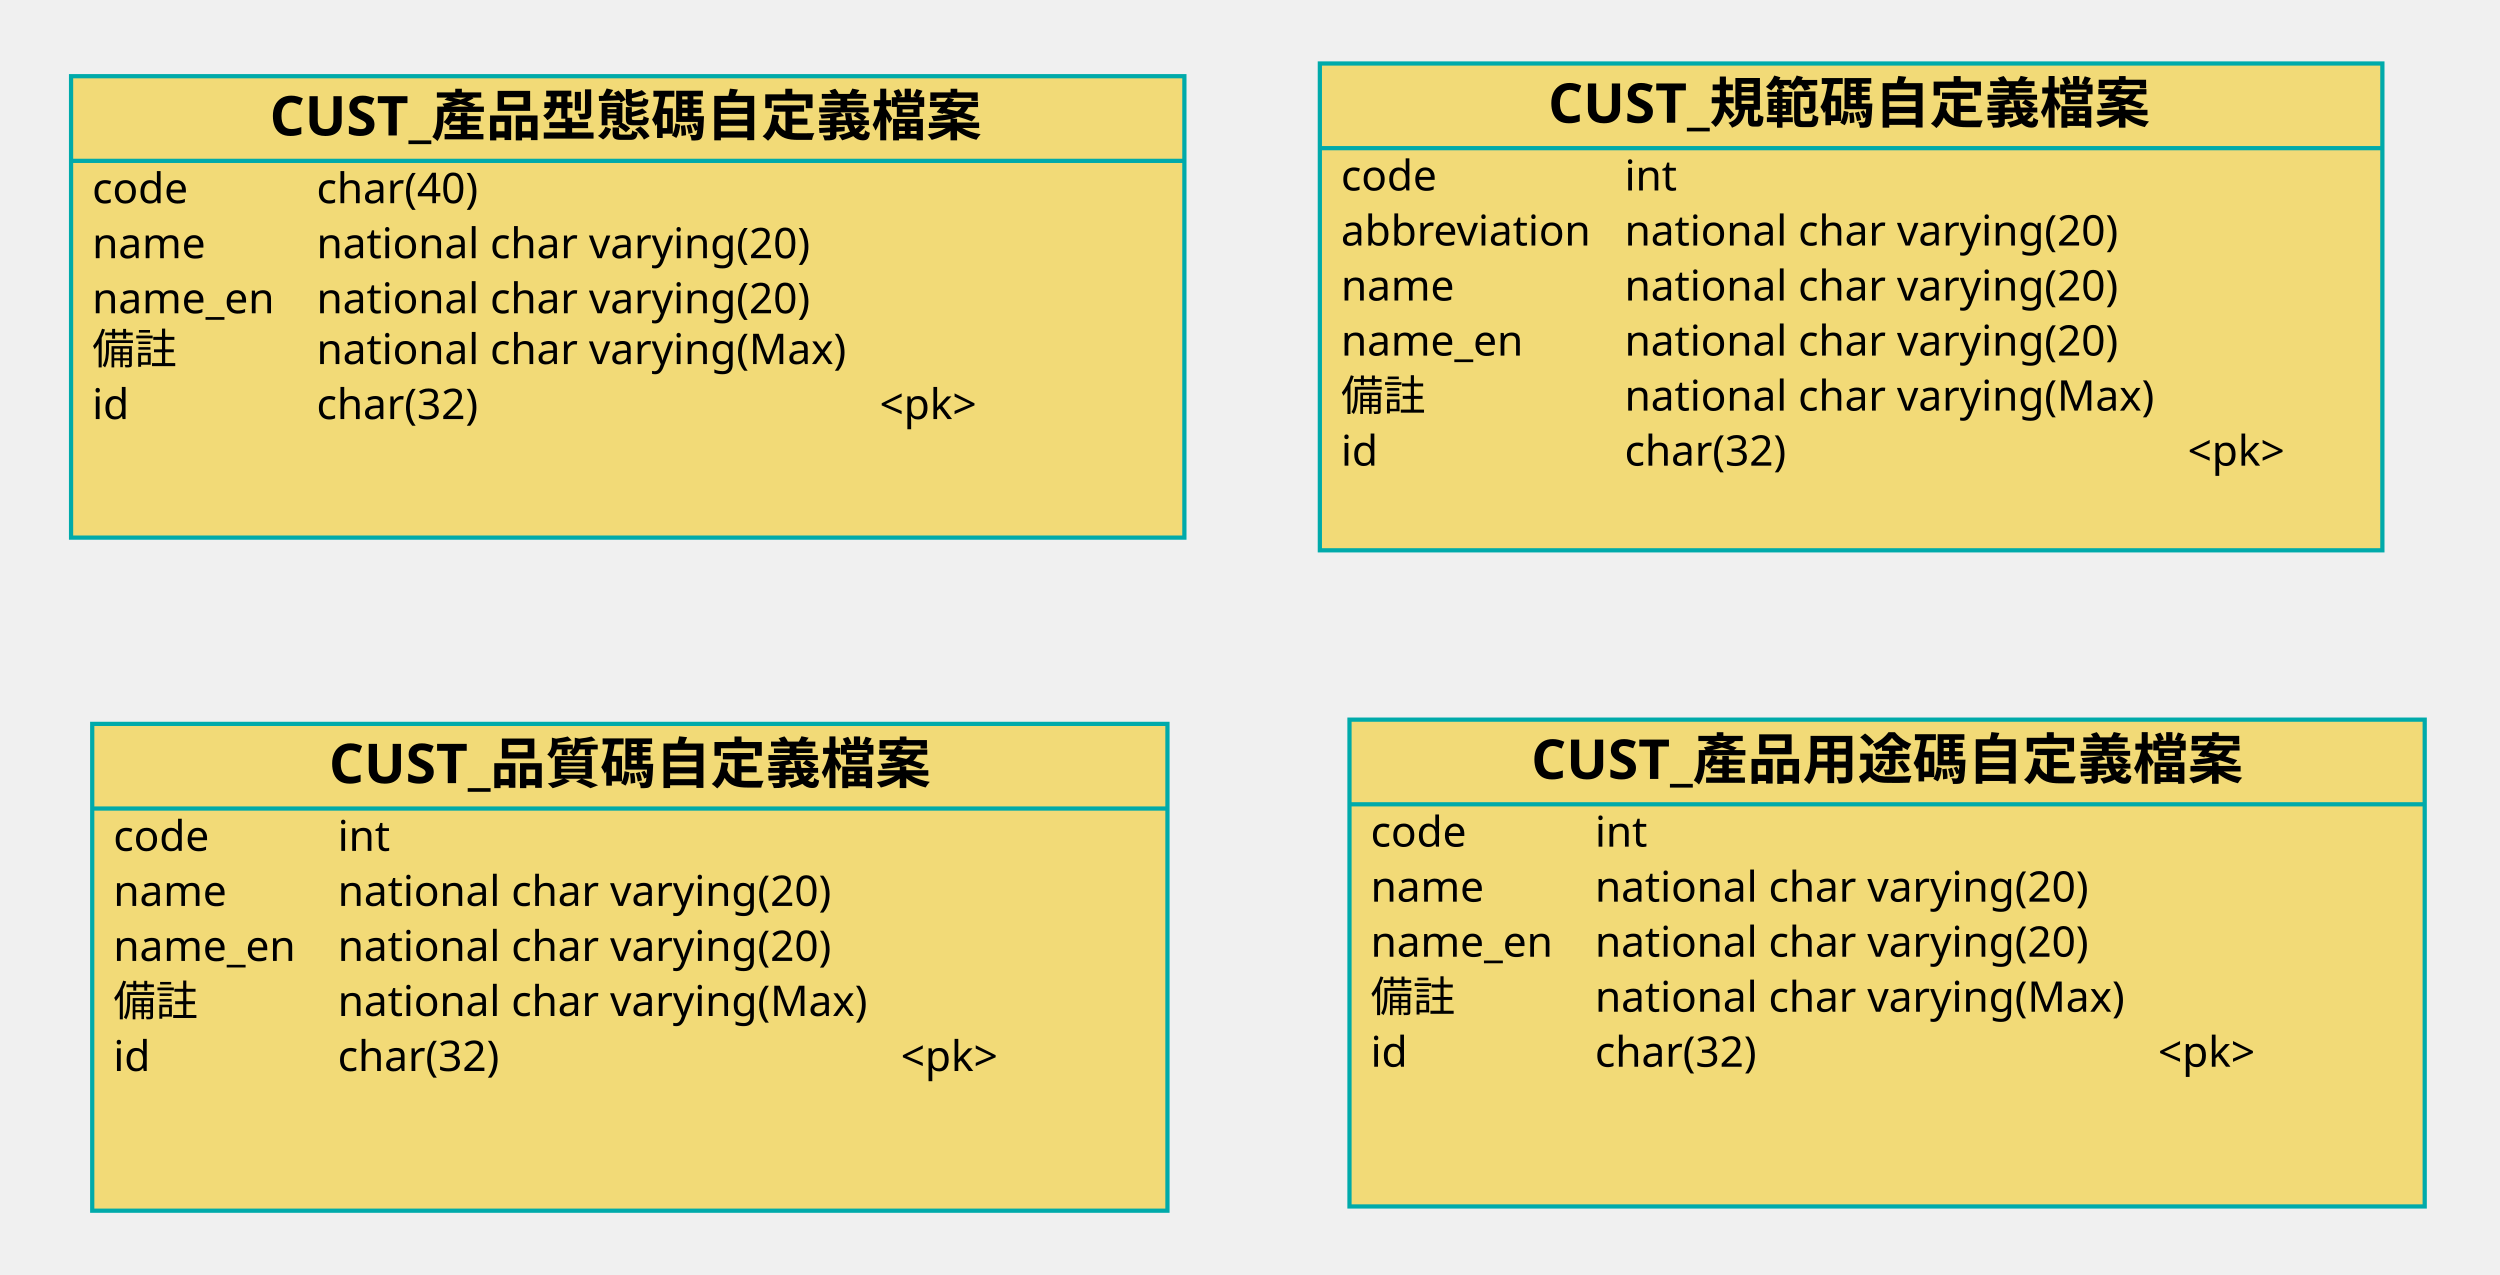
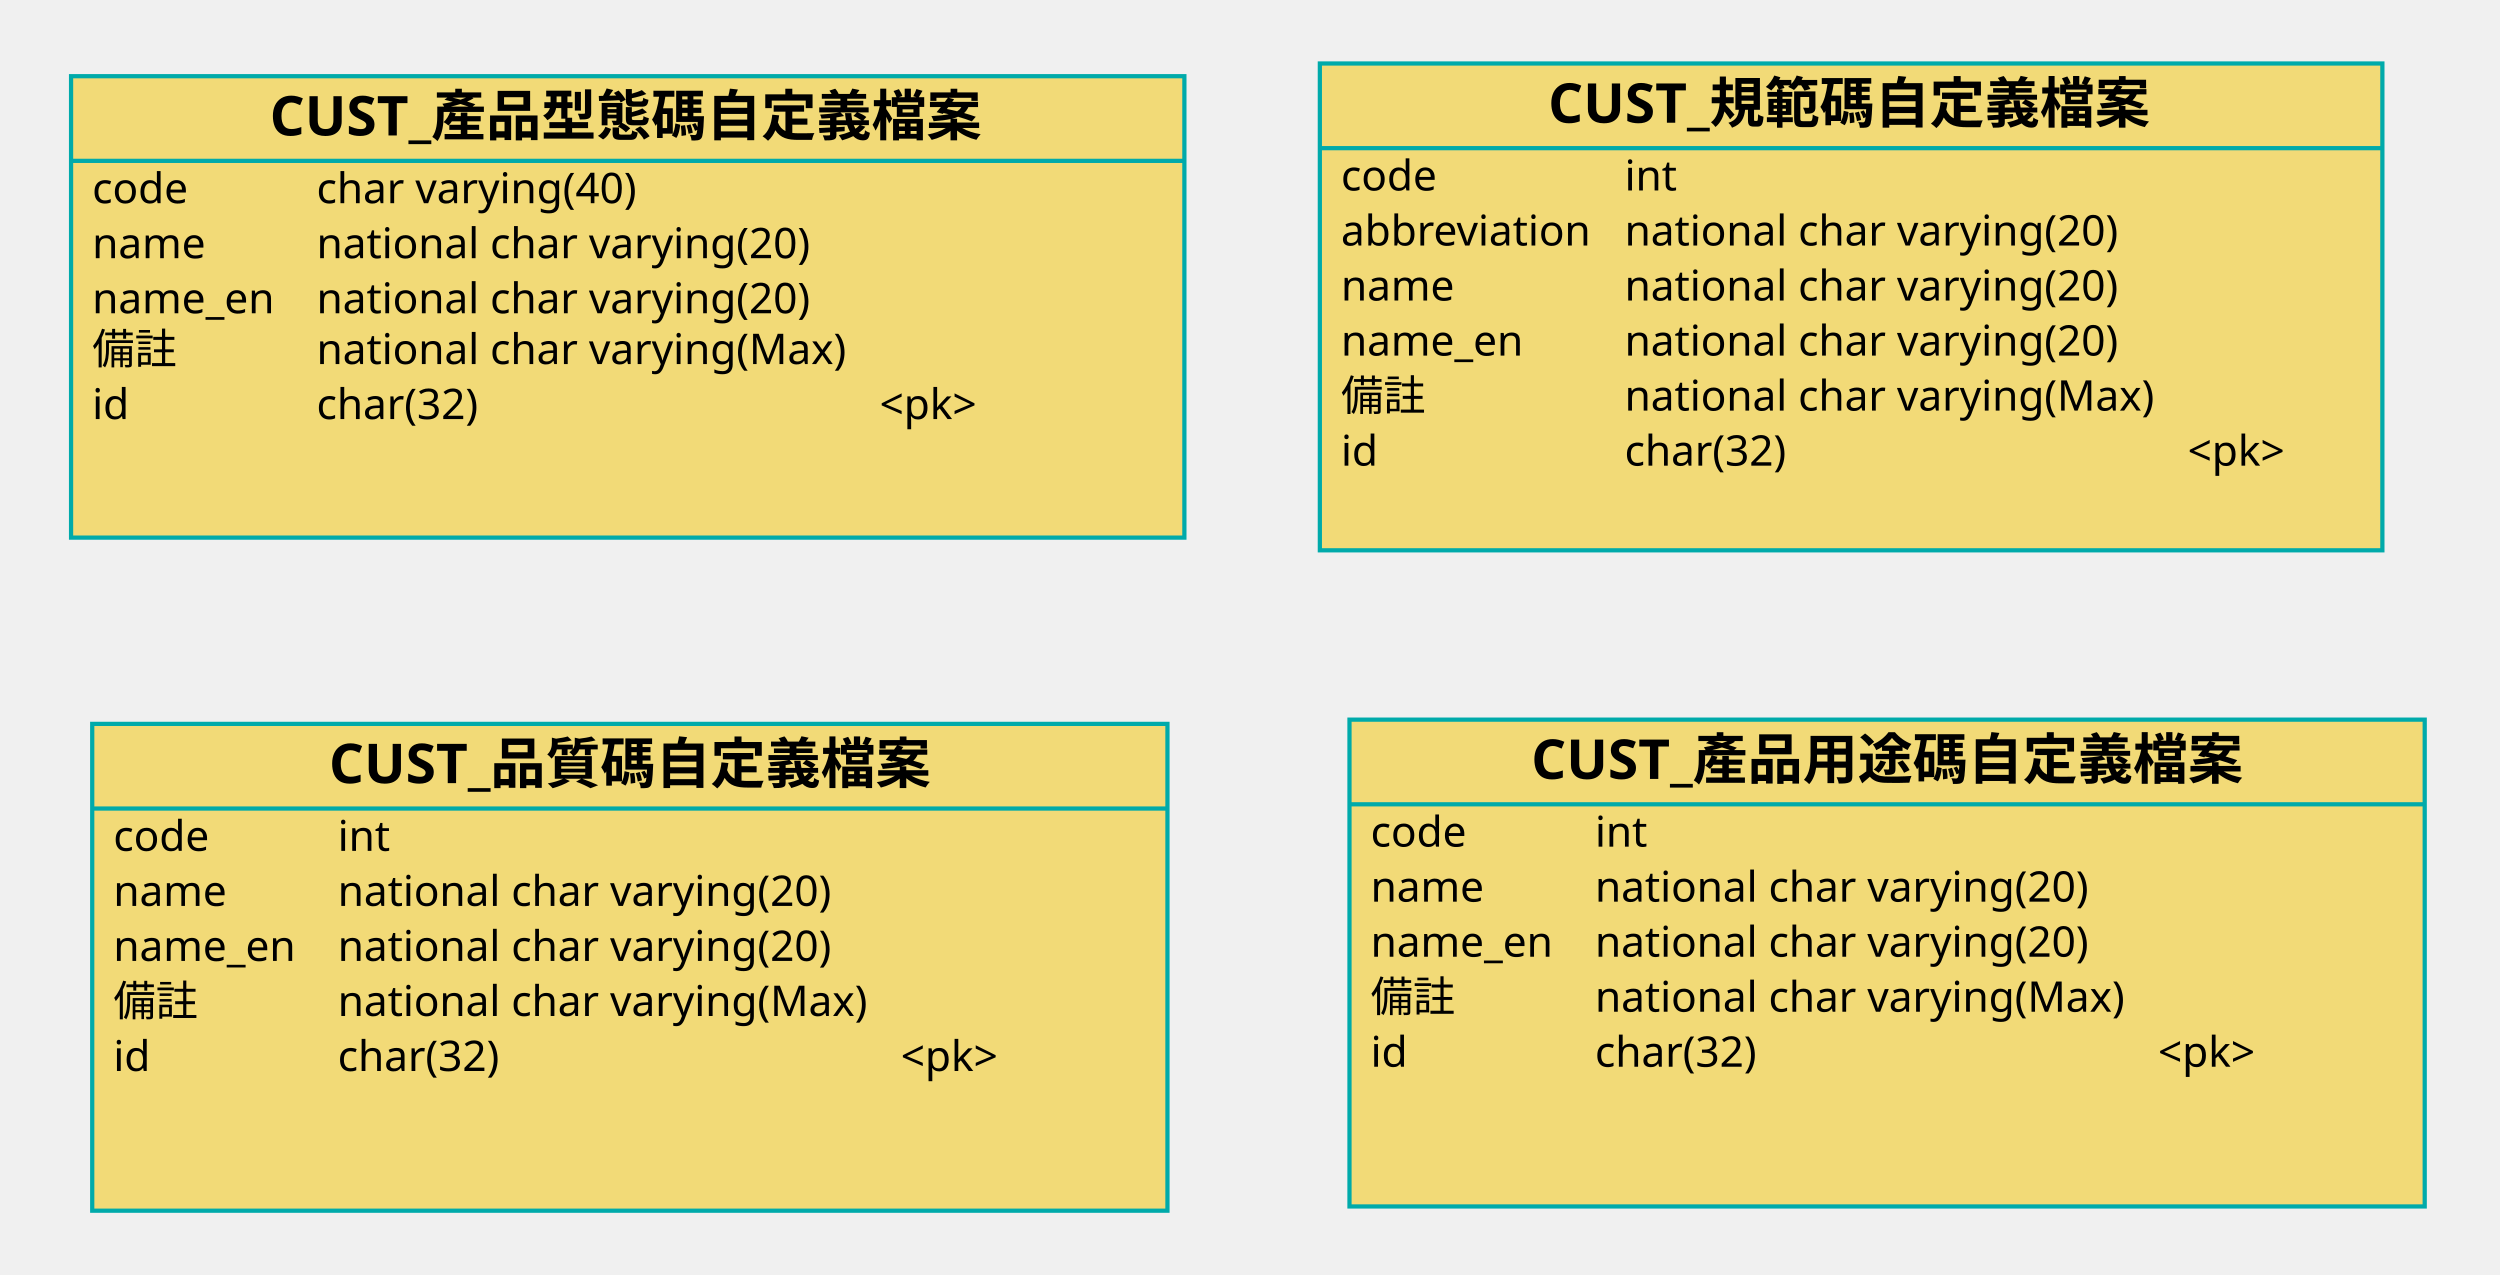
<svg xmlns="http://www.w3.org/2000/svg" xmlns:xlink="http://www.w3.org/1999/xlink" width="155mm" height="79mm" version="1.1" viewBox="0 0 587 301">
  <a target="_parent" xlink:href="YTME15.htm#224">
    <rect x="310" y="15" fill="#ffffff" width="0" height="0" stroke="none" stroke-width="0" />
    <rect x="310" y="15" fill="#f2da77" width="251" height="115" stroke="#00aaaa" stroke-width="1" />
    <text x="435" y="29" fill="#000000" font-size="13" font-family="'Arial Unicode MS','微軟雅黑'" font-weight="bold" text-anchor="middle">CUST_規範碼自定義檔案</text>
    <line x1="310" x2="561" y1="35" y2="35" stroke="#00aaaa" stroke-width="1" />
    <text x="315" y="45" fill="#000000" font-size="10" font-family="'Arial Unicode MS','微軟雅黑'" text-anchor="start">code</text>
    <text x="315" y="58" fill="#000000" font-size="10" font-family="'Arial Unicode MS','微軟雅黑'" text-anchor="start">abbreviation</text>
    <text x="315" y="71" fill="#000000" font-size="10" font-family="'Arial Unicode MS','微軟雅黑'" text-anchor="start">name</text>
    <text x="315" y="84" fill="#000000" font-size="10" font-family="'Arial Unicode MS','微軟雅黑'" text-anchor="start">name_en</text>
    <text x="315" y="97" fill="#000000" font-size="10" font-family="'Arial Unicode MS','微軟雅黑'" text-anchor="start">備註</text>
    <text x="315" y="110" fill="#000000" font-size="10" font-family="'Arial Unicode MS','微軟雅黑'" text-anchor="start">id</text>
    <text x="382" y="45" fill="#000000" font-size="10" font-family="'Arial Unicode MS','微軟雅黑'" text-anchor="start">int</text>
    <text x="382" y="58" fill="#000000" font-size="10" font-family="'Arial Unicode MS','微軟雅黑'" text-anchor="start">national char varying(20)</text>
    <text x="382" y="71" fill="#000000" font-size="10" font-family="'Arial Unicode MS','微軟雅黑'" text-anchor="start">national char varying(20)</text>
    <text x="382" y="84" fill="#000000" font-size="10" font-family="'Arial Unicode MS','微軟雅黑'" text-anchor="start">national char varying(20)</text>
    <text x="382" y="97" fill="#000000" font-size="10" font-family="'Arial Unicode MS','微軟雅黑'" text-anchor="start">national char varying(Max)</text>
    <text x="382" y="110" fill="#000000" font-size="10" font-family="'Arial Unicode MS','微軟雅黑'" text-anchor="start">char(32)</text>
    <text x="515" y="110" fill="#000000" font-size="10" font-family="'Arial Unicode MS','微軟雅黑'" text-anchor="start">&lt;pk&gt;</text>
  </a>
  <a target="_parent" xlink:href="YTME13.htm#131">
    <rect x="15" y="18" fill="#ffffff" width="0" height="0" stroke="none" stroke-width="0" />
    <rect x="15" y="18" fill="#f2da77" width="263" height="109" stroke="#00aaaa" stroke-width="1" />
    <text x="146" y="32" fill="#000000" font-size="13" font-family="'Arial Unicode MS','微軟雅黑'" font-weight="bold" text-anchor="middle">CUST_產品型態碼自定義檔案</text>
    <line x1="15" x2="278" y1="38" y2="38" stroke="#00aaaa" stroke-width="1" />
    <text x="20" y="48" fill="#000000" font-size="10" font-family="'Arial Unicode MS','微軟雅黑'" text-anchor="start">code</text>
    <text x="20" y="61" fill="#000000" font-size="10" font-family="'Arial Unicode MS','微軟雅黑'" text-anchor="start">name</text>
    <text x="20" y="74" fill="#000000" font-size="10" font-family="'Arial Unicode MS','微軟雅黑'" text-anchor="start">name_en</text>
    <text x="20" y="86" fill="#000000" font-size="10" font-family="'Arial Unicode MS','微軟雅黑'" text-anchor="start">備註</text>
    <text x="20" y="99" fill="#000000" font-size="10" font-family="'Arial Unicode MS','微軟雅黑'" text-anchor="start">id</text>
-     <text x="73" y="48" fill="#000000" font-size="10" font-family="'Arial Unicode MS','微軟雅黑'" text-anchor="start">char(40)</text>
+     <text x="73" y="48" fill="#000000" font-size="10" font-family="'Arial Unicode MS','微軟雅黑'" text-anchor="start">char varying(40)</text>
    <text x="73" y="61" fill="#000000" font-size="10" font-family="'Arial Unicode MS','微軟雅黑'" text-anchor="start">national char varying(20)</text>
    <text x="73" y="74" fill="#000000" font-size="10" font-family="'Arial Unicode MS','微軟雅黑'" text-anchor="start">national char varying(20)</text>
    <text x="73" y="86" fill="#000000" font-size="10" font-family="'Arial Unicode MS','微軟雅黑'" text-anchor="start">national char varying(Max)</text>
    <text x="73" y="99" fill="#000000" font-size="10" font-family="'Arial Unicode MS','微軟雅黑'" text-anchor="start">char(32)</text>
    <text x="206" y="99" fill="#000000" font-size="10" font-family="'Arial Unicode MS','微軟雅黑'" text-anchor="start">&lt;pk&gt;</text>
  </a>
  <a target="_parent" xlink:href="YTME10.htm#13">
    <rect x="20" y="171" fill="#ffffff" width="0" height="0" stroke="none" stroke-width="0" />
    <rect x="20" y="171" fill="#f2da77" width="254" height="115" stroke="#00aaaa" stroke-width="1" />
    <text x="147" y="185" fill="#000000" font-size="13" font-family="'Arial Unicode MS','微軟雅黑'" font-weight="bold" text-anchor="middle">CUST_品質碼自定義檔案</text>
    <line x1="20" x2="274" y1="191" y2="191" stroke="#00aaaa" stroke-width="1" />
    <text x="25" y="201" fill="#000000" font-size="10" font-family="'Arial Unicode MS','微軟雅黑'" text-anchor="start">code</text>
    <text x="25" y="214" fill="#000000" font-size="10" font-family="'Arial Unicode MS','微軟雅黑'" text-anchor="start">name</text>
    <text x="25" y="227" fill="#000000" font-size="10" font-family="'Arial Unicode MS','微軟雅黑'" text-anchor="start">name_en</text>
    <text x="25" y="240" fill="#000000" font-size="10" font-family="'Arial Unicode MS','微軟雅黑'" text-anchor="start">備註</text>
    <text x="25" y="253" fill="#000000" font-size="10" font-family="'Arial Unicode MS','微軟雅黑'" text-anchor="start">id</text>
    <text x="78" y="201" fill="#000000" font-size="10" font-family="'Arial Unicode MS','微軟雅黑'" text-anchor="start">int</text>
    <text x="78" y="214" fill="#000000" font-size="10" font-family="'Arial Unicode MS','微軟雅黑'" text-anchor="start">national char varying(20)</text>
    <text x="78" y="227" fill="#000000" font-size="10" font-family="'Arial Unicode MS','微軟雅黑'" text-anchor="start">national char varying(20)</text>
    <text x="78" y="240" fill="#000000" font-size="10" font-family="'Arial Unicode MS','微軟雅黑'" text-anchor="start">national char varying(Max)</text>
    <text x="78" y="253" fill="#000000" font-size="10" font-family="'Arial Unicode MS','微軟雅黑'" text-anchor="start">char(32)</text>
    <text x="211" y="253" fill="#000000" font-size="10" font-family="'Arial Unicode MS','微軟雅黑'" text-anchor="start">&lt;pk&gt;</text>
  </a>
  <a target="_parent" xlink:href="YTME14.htm#179">
    <rect x="317" y="170" fill="#ffffff" width="0" height="0" stroke="none" stroke-width="0" />
    <rect x="317" y="170" fill="#f2da77" width="254" height="115" stroke="#00aaaa" stroke-width="1" />
    <text x="444" y="184" fill="#000000" font-size="13" font-family="'Arial Unicode MS','微軟雅黑'" font-weight="bold" text-anchor="middle">CUST_產品用途碼自定義檔案</text>
    <line x1="317" x2="571" y1="190" y2="190" stroke="#00aaaa" stroke-width="1" />
    <text x="322" y="200" fill="#000000" font-size="10" font-family="'Arial Unicode MS','微軟雅黑'" text-anchor="start">code</text>
    <text x="322" y="213" fill="#000000" font-size="10" font-family="'Arial Unicode MS','微軟雅黑'" text-anchor="start">name</text>
    <text x="322" y="226" fill="#000000" font-size="10" font-family="'Arial Unicode MS','微軟雅黑'" text-anchor="start">name_en</text>
    <text x="322" y="239" fill="#000000" font-size="10" font-family="'Arial Unicode MS','微軟雅黑'" text-anchor="start">備註</text>
    <text x="322" y="252" fill="#000000" font-size="10" font-family="'Arial Unicode MS','微軟雅黑'" text-anchor="start">id</text>
    <text x="375" y="200" fill="#000000" font-size="10" font-family="'Arial Unicode MS','微軟雅黑'" text-anchor="start">int</text>
    <text x="375" y="213" fill="#000000" font-size="10" font-family="'Arial Unicode MS','微軟雅黑'" text-anchor="start">national char varying(20)</text>
    <text x="375" y="226" fill="#000000" font-size="10" font-family="'Arial Unicode MS','微軟雅黑'" text-anchor="start">national char varying(20)</text>
    <text x="375" y="239" fill="#000000" font-size="10" font-family="'Arial Unicode MS','微軟雅黑'" text-anchor="start">national char varying(Max)</text>
    <text x="375" y="252" fill="#000000" font-size="10" font-family="'Arial Unicode MS','微軟雅黑'" text-anchor="start">char(32)</text>
    <text x="508" y="252" fill="#000000" font-size="10" font-family="'Arial Unicode MS','微軟雅黑'" text-anchor="start">&lt;pk&gt;</text>
  </a>
</svg>
